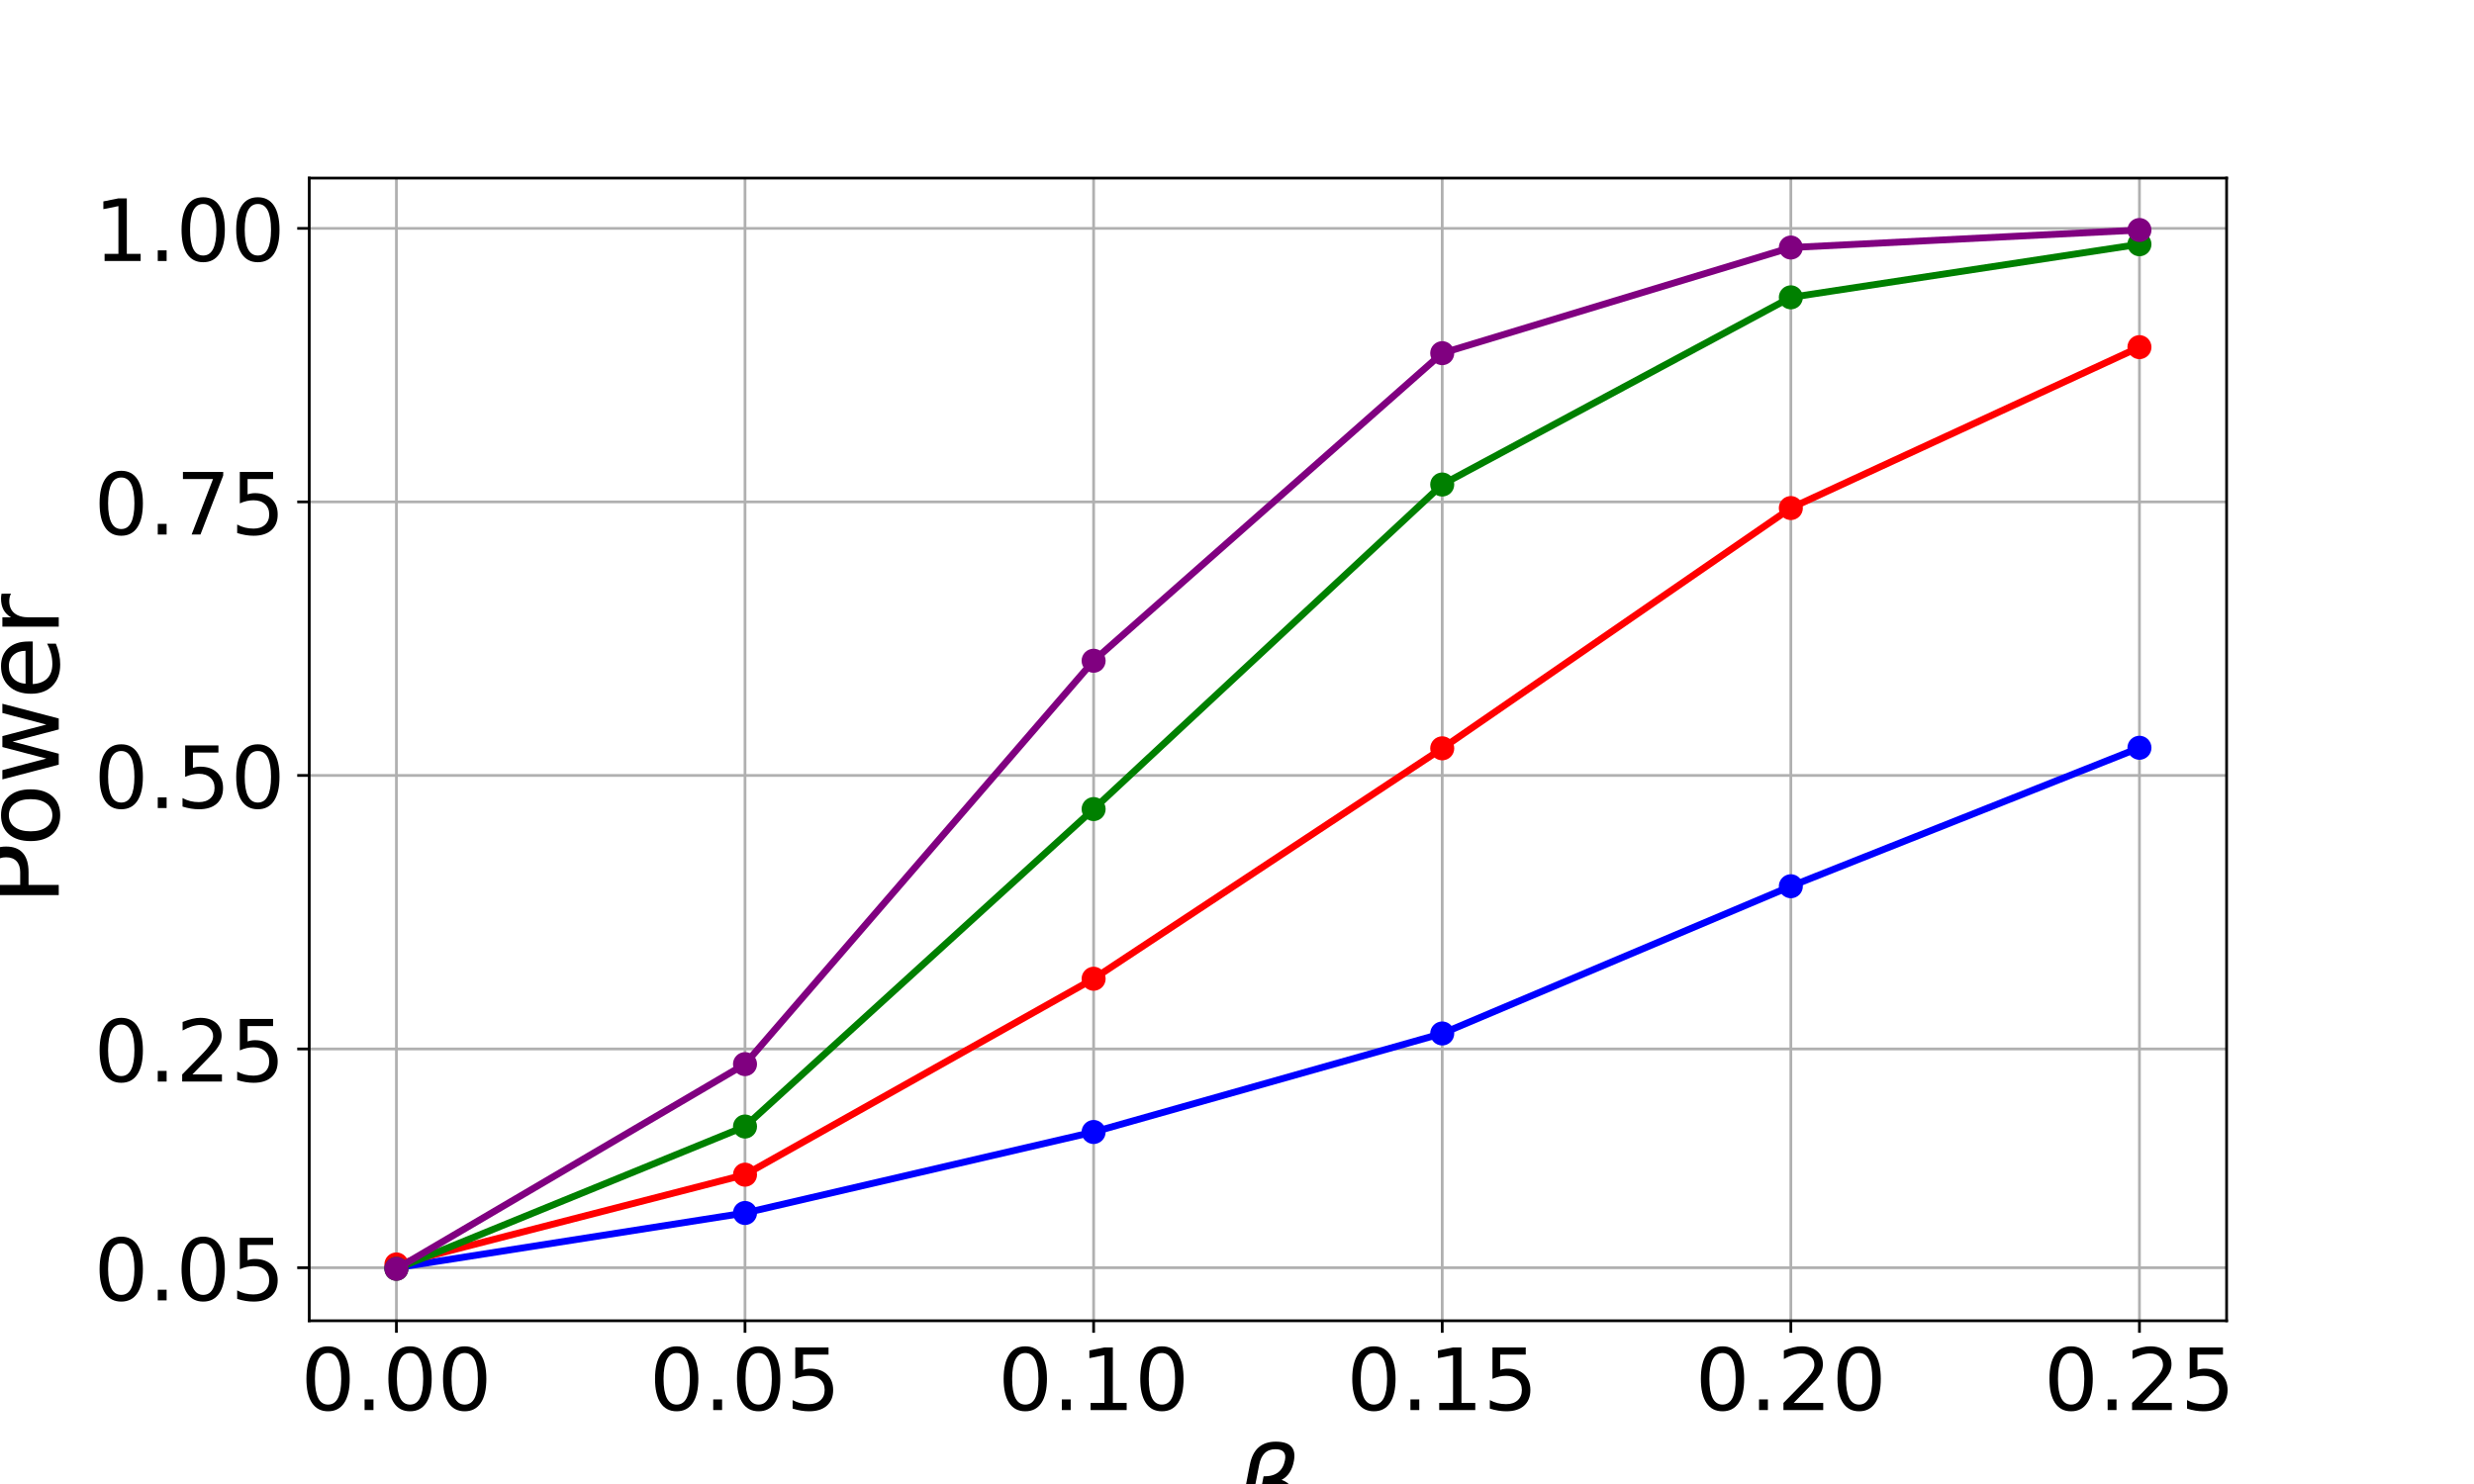
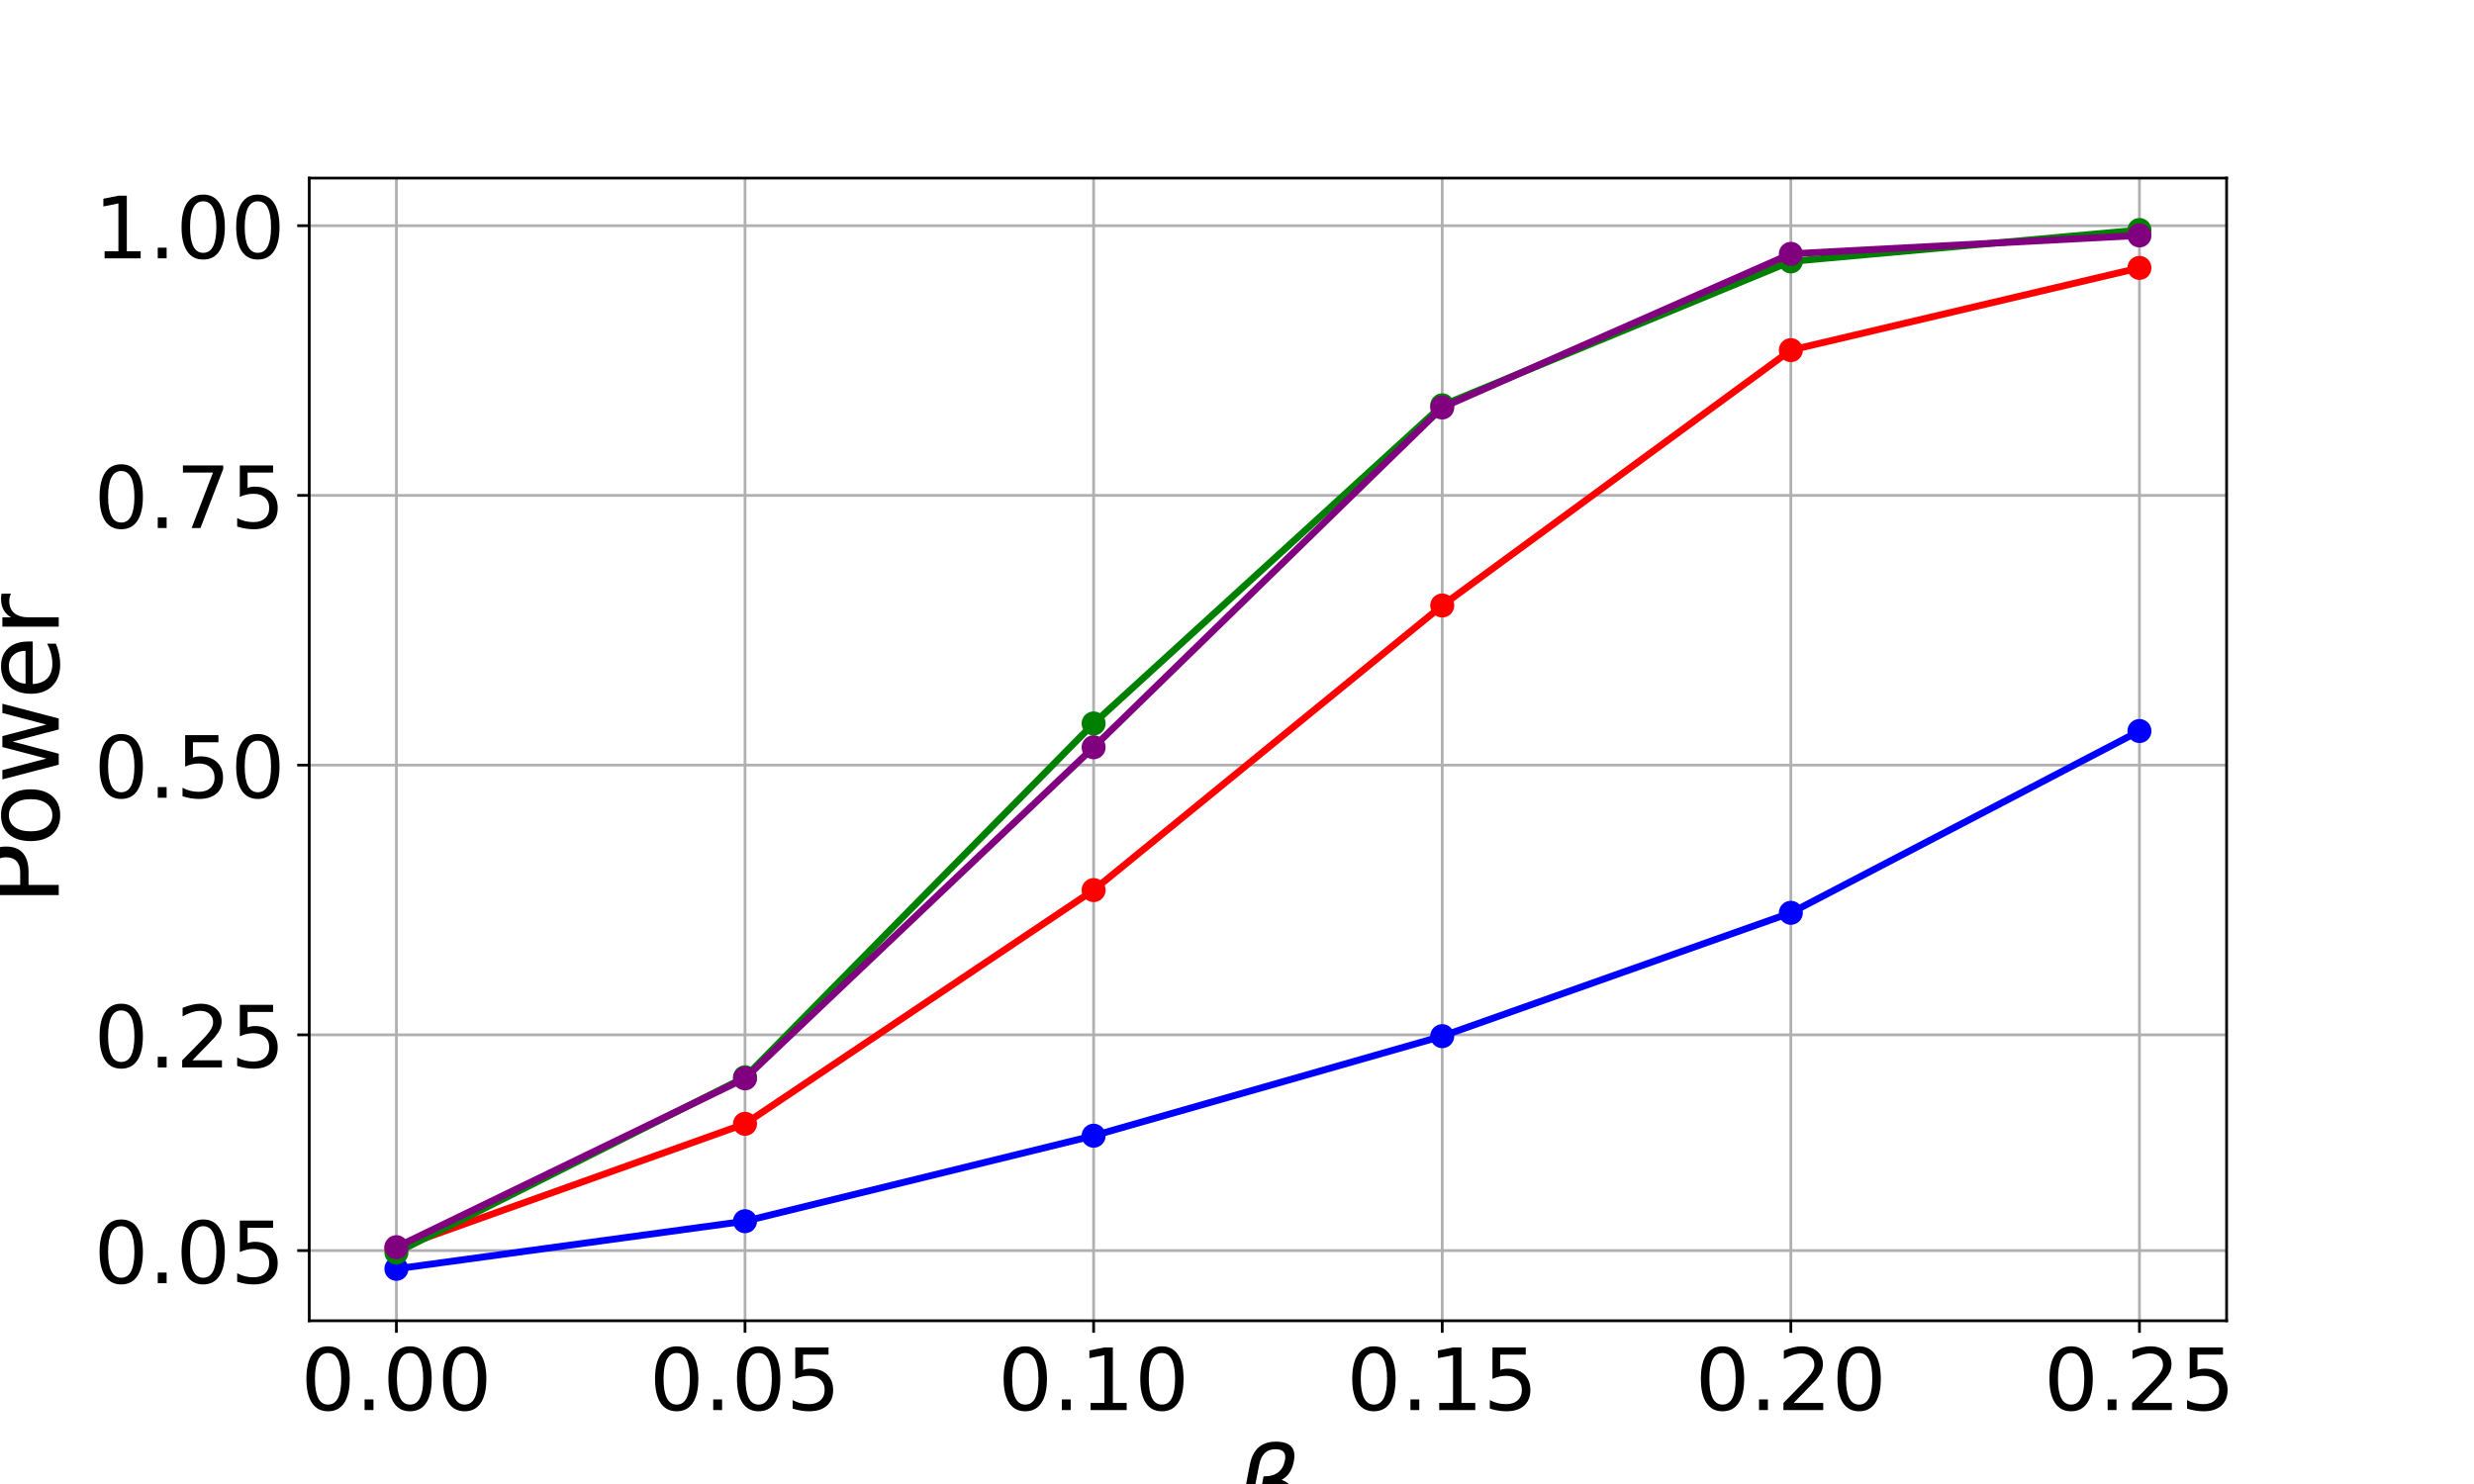
<svg xmlns="http://www.w3.org/2000/svg" xmlns:xlink="http://www.w3.org/1999/xlink" width="720pt" height="432pt" viewBox="0 0 720 432" version="1.1">
  <defs>
    <style type="text/css">*{stroke-linejoin: round; stroke-linecap: butt}</style>
  </defs>
  <g id="figure_1">
    <g id="patch_1">
      <path d="M 0 432  L 720 432  L 720 0  L 0 0  z " style="fill: #ffffff" />
    </g>
    <g id="axes_1">
      <g id="patch_2">
        <path d="M 90 384.48  L 648 384.48  L 648 51.84  L 90 51.84  z " style="fill: #ffffff" />
      </g>
      <g id="matplotlib.axis_1">
        <g id="xtick_1">
          <g id="line2d_1">
-             <path d="M 115.364 384.48  L 115.364 51.84  " clip-path="url(#p849d533b77)" style="fill: none; stroke: #b0b0b0; stroke-width: 0.8; stroke-linecap: square" />
+             <path d="M 115.364 384.48  L 115.364 51.84  " clip-path="url(#p3fae230140)" style="fill: none; stroke: #b0b0b0; stroke-width: 0.8; stroke-linecap: square" />
          </g>
          <g id="line2d_2">
            <defs>
-               <path id="mc0285fbbf4" d="M 0 0  L 0 3.5  " style="stroke: #000000; stroke-width: 0.8" />
+               <path id="mbd72d77791" d="M 0 0  L 0 3.5  " style="stroke: #000000; stroke-width: 0.8" />
            </defs>
            <g>
-               <use xlink:href="#mc0285fbbf4" x="115.364" y="384.48" style="stroke: #000000; stroke-width: 0.8" />
+               <use xlink:href="#mbd72d77791" x="115.364" y="384.48" style="stroke: #000000; stroke-width: 0.8" />
            </g>
          </g>
          <g id="text_1">
            <g transform="translate(87.5316 410.4761) scale(0.25 -0.25)">
              <defs>
                <path id="DejaVuSans-30" d="M 2034 4250  Q 1547 4250 1301 3770  Q 1056 3291 1056 2328  Q 1056 1369 1301 889  Q 1547 409 2034 409  Q 2525 409 2770 889  Q 3016 1369 3016 2328  Q 3016 3291 2770 3770  Q 2525 4250 2034 4250  z M 2034 4750  Q 2819 4750 3233 4129  Q 3647 3509 3647 2328  Q 3647 1150 3233 529  Q 2819 -91 2034 -91  Q 1250 -91 836 529  Q 422 1150 422 2328  Q 422 3509 836 4129  Q 1250 4750 2034 4750  z " transform="scale(0.015625)" />
                <path id="DejaVuSans-2e" d="M 684 794  L 1344 794  L 1344 0  L 684 0  L 684 794  z " transform="scale(0.015625)" />
              </defs>
              <use xlink:href="#DejaVuSans-30" />
              <use xlink:href="#DejaVuSans-2e" x="63.623" />
              <use xlink:href="#DejaVuSans-30" x="95.41" />
              <use xlink:href="#DejaVuSans-30" x="159.033" />
            </g>
          </g>
        </g>
        <g id="xtick_2">
          <g id="line2d_3">
-             <path d="M 216.818 384.48  L 216.818 51.84  " clip-path="url(#p849d533b77)" style="fill: none; stroke: #b0b0b0; stroke-width: 0.8; stroke-linecap: square" />
+             <path d="M 216.818 384.48  L 216.818 51.84  " clip-path="url(#p3fae230140)" style="fill: none; stroke: #b0b0b0; stroke-width: 0.8; stroke-linecap: square" />
          </g>
          <g id="line2d_4">
            <g>
-               <use xlink:href="#mc0285fbbf4" x="216.818" y="384.48" style="stroke: #000000; stroke-width: 0.8" />
+               <use xlink:href="#mbd72d77791" x="216.818" y="384.48" style="stroke: #000000; stroke-width: 0.8" />
            </g>
          </g>
          <g id="text_2">
            <g transform="translate(188.9862 410.4761) scale(0.25 -0.25)">
              <defs>
                <path id="DejaVuSans-35" d="M 691 4666  L 3169 4666  L 3169 4134  L 1269 4134  L 1269 2991  Q 1406 3038 1543 3061  Q 1681 3084 1819 3084  Q 2600 3084 3056 2656  Q 3513 2228 3513 1497  Q 3513 744 3044 326  Q 2575 -91 1722 -91  Q 1428 -91 1123 -41  Q 819 9 494 109  L 494 744  Q 775 591 1075 516  Q 1375 441 1709 441  Q 2250 441 2565 725  Q 2881 1009 2881 1497  Q 2881 1984 2565 2268  Q 2250 2553 1709 2553  Q 1456 2553 1204 2497  Q 953 2441 691 2322  L 691 4666  z " transform="scale(0.015625)" />
              </defs>
              <use xlink:href="#DejaVuSans-30" />
              <use xlink:href="#DejaVuSans-2e" x="63.623" />
              <use xlink:href="#DejaVuSans-30" x="95.41" />
              <use xlink:href="#DejaVuSans-35" x="159.033" />
            </g>
          </g>
        </g>
        <g id="xtick_3">
          <g id="line2d_5">
-             <path d="M 318.273 384.48  L 318.273 51.84  " clip-path="url(#p849d533b77)" style="fill: none; stroke: #b0b0b0; stroke-width: 0.8; stroke-linecap: square" />
+             <path d="M 318.273 384.48  L 318.273 51.84  " clip-path="url(#p3fae230140)" style="fill: none; stroke: #b0b0b0; stroke-width: 0.8; stroke-linecap: square" />
          </g>
          <g id="line2d_6">
            <g>
-               <use xlink:href="#mc0285fbbf4" x="318.273" y="384.48" style="stroke: #000000; stroke-width: 0.8" />
+               <use xlink:href="#mbd72d77791" x="318.273" y="384.48" style="stroke: #000000; stroke-width: 0.8" />
            </g>
          </g>
          <g id="text_3">
            <g transform="translate(290.4407 410.4761) scale(0.25 -0.25)">
              <defs>
                <path id="DejaVuSans-31" d="M 794 531  L 1825 531  L 1825 4091  L 703 3866  L 703 4441  L 1819 4666  L 2450 4666  L 2450 531  L 3481 531  L 3481 0  L 794 0  L 794 531  z " transform="scale(0.015625)" />
              </defs>
              <use xlink:href="#DejaVuSans-30" />
              <use xlink:href="#DejaVuSans-2e" x="63.623" />
              <use xlink:href="#DejaVuSans-31" x="95.41" />
              <use xlink:href="#DejaVuSans-30" x="159.033" />
            </g>
          </g>
        </g>
        <g id="xtick_4">
          <g id="line2d_7">
-             <path d="M 419.727 384.48  L 419.727 51.84  " clip-path="url(#p849d533b77)" style="fill: none; stroke: #b0b0b0; stroke-width: 0.8; stroke-linecap: square" />
+             <path d="M 419.727 384.48  L 419.727 51.84  " clip-path="url(#p3fae230140)" style="fill: none; stroke: #b0b0b0; stroke-width: 0.8; stroke-linecap: square" />
          </g>
          <g id="line2d_8">
            <g>
-               <use xlink:href="#mc0285fbbf4" x="419.727" y="384.48" style="stroke: #000000; stroke-width: 0.8" />
+               <use xlink:href="#mbd72d77791" x="419.727" y="384.48" style="stroke: #000000; stroke-width: 0.8" />
            </g>
          </g>
          <g id="text_4">
            <g transform="translate(391.8952 410.4761) scale(0.25 -0.25)">
              <use xlink:href="#DejaVuSans-30" />
              <use xlink:href="#DejaVuSans-2e" x="63.623" />
              <use xlink:href="#DejaVuSans-31" x="95.41" />
              <use xlink:href="#DejaVuSans-35" x="159.033" />
            </g>
          </g>
        </g>
        <g id="xtick_5">
          <g id="line2d_9">
-             <path d="M 521.182 384.48  L 521.182 51.84  " clip-path="url(#p849d533b77)" style="fill: none; stroke: #b0b0b0; stroke-width: 0.8; stroke-linecap: square" />
+             <path d="M 521.182 384.48  L 521.182 51.84  " clip-path="url(#p3fae230140)" style="fill: none; stroke: #b0b0b0; stroke-width: 0.8; stroke-linecap: square" />
          </g>
          <g id="line2d_10">
            <g>
-               <use xlink:href="#mc0285fbbf4" x="521.182" y="384.48" style="stroke: #000000; stroke-width: 0.8" />
+               <use xlink:href="#mbd72d77791" x="521.182" y="384.48" style="stroke: #000000; stroke-width: 0.8" />
            </g>
          </g>
          <g id="text_5">
            <g transform="translate(493.3498 410.4761) scale(0.25 -0.25)">
              <defs>
                <path id="DejaVuSans-32" d="M 1228 531  L 3431 531  L 3431 0  L 469 0  L 469 531  Q 828 903 1448 1529  Q 2069 2156 2228 2338  Q 2531 2678 2651 2914  Q 2772 3150 2772 3378  Q 2772 3750 2511 3984  Q 2250 4219 1831 4219  Q 1534 4219 1204 4116  Q 875 4013 500 3803  L 500 4441  Q 881 4594 1212 4672  Q 1544 4750 1819 4750  Q 2544 4750 2975 4387  Q 3406 4025 3406 3419  Q 3406 3131 3298 2873  Q 3191 2616 2906 2266  Q 2828 2175 2409 1742  Q 1991 1309 1228 531  z " transform="scale(0.015625)" />
              </defs>
              <use xlink:href="#DejaVuSans-30" />
              <use xlink:href="#DejaVuSans-2e" x="63.623" />
              <use xlink:href="#DejaVuSans-32" x="95.41" />
              <use xlink:href="#DejaVuSans-30" x="159.033" />
            </g>
          </g>
        </g>
        <g id="xtick_6">
          <g id="line2d_11">
-             <path d="M 622.636 384.48  L 622.636 51.84  " clip-path="url(#p849d533b77)" style="fill: none; stroke: #b0b0b0; stroke-width: 0.8; stroke-linecap: square" />
+             <path d="M 622.636 384.48  L 622.636 51.84  " clip-path="url(#p3fae230140)" style="fill: none; stroke: #b0b0b0; stroke-width: 0.8; stroke-linecap: square" />
          </g>
          <g id="line2d_12">
            <g>
-               <use xlink:href="#mc0285fbbf4" x="622.636" y="384.48" style="stroke: #000000; stroke-width: 0.8" />
+               <use xlink:href="#mbd72d77791" x="622.636" y="384.48" style="stroke: #000000; stroke-width: 0.8" />
            </g>
          </g>
          <g id="text_6">
            <g transform="translate(594.8043 410.4761) scale(0.25 -0.25)">
              <use xlink:href="#DejaVuSans-30" />
              <use xlink:href="#DejaVuSans-2e" x="63.623" />
              <use xlink:href="#DejaVuSans-32" x="95.41" />
              <use xlink:href="#DejaVuSans-35" x="159.033" />
            </g>
          </g>
        </g>
        <g id="text_7">
          <g transform="translate(359.4 442.7753) scale(0.3 -0.3)">
            <defs>
              <path id="DejaVuSans-Oblique-3b2" d="M 872 216  L 572 -1331  L -6 -1331  L 928 3478  Q 1206 4903 2538 4903  Q 3888 4903 3659 3700  Q 3503 2844 2894 2531  Q 3713 2250 3553 1416  Q 3272 -69 1759 -66  Q 1097 -63 872 216  z M 1019 966  Q 1259 422 1875 425  Q 2775 425 2966 1406  Q 3138 2288 1675 2219  L 1778 2750  Q 2909 2731 3106 3750  Q 3241 4438 2509 4434  Q 1691 4434 1503 3459  L 1019 966  z " transform="scale(0.015625)" />
            </defs>
            <use xlink:href="#DejaVuSans-Oblique-3b2" transform="translate(0 0.390625)" />
          </g>
        </g>
      </g>
      <g id="matplotlib.axis_2">
        <g id="ytick_1">
          <g id="line2d_13">
-             <path d="M 90 305.351  L 648 305.351  " clip-path="url(#p849d533b77)" style="fill: none; stroke: #b0b0b0; stroke-width: 0.8; stroke-linecap: square" />
+             <path d="M 90 301.241  L 648 301.241  " clip-path="url(#p3fae230140)" style="fill: none; stroke: #b0b0b0; stroke-width: 0.8; stroke-linecap: square" />
          </g>
          <g id="line2d_14">
            <defs>
-               <path id="m8cb655cfde" d="M 0 0  L -3.5 0  " style="stroke: #000000; stroke-width: 0.8" />
+               <path id="m1e10a8270d" d="M 0 0  L -3.5 0  " style="stroke: #000000; stroke-width: 0.8" />
            </defs>
            <g>
-               <use xlink:href="#m8cb655cfde" x="90" y="305.351" style="stroke: #000000; stroke-width: 0.8" />
+               <use xlink:href="#m1e10a8270d" x="90" y="301.241" style="stroke: #000000; stroke-width: 0.8" />
            </g>
          </g>
          <g id="text_8">
-             <g transform="translate(27.33594 314.849) scale(0.25 -0.25)">
+             <g transform="translate(27.33594 310.7393) scale(0.25 -0.25)">
              <use xlink:href="#DejaVuSans-30" />
              <use xlink:href="#DejaVuSans-2e" x="63.623" />
              <use xlink:href="#DejaVuSans-32" x="95.41" />
              <use xlink:href="#DejaVuSans-35" x="159.033" />
            </g>
          </g>
        </g>
        <g id="ytick_2">
          <g id="line2d_15">
-             <path d="M 90 225.728  L 648 225.728  " clip-path="url(#p849d533b77)" style="fill: none; stroke: #b0b0b0; stroke-width: 0.8; stroke-linecap: square" />
+             <path d="M 90 222.727  L 648 222.727  " clip-path="url(#p3fae230140)" style="fill: none; stroke: #b0b0b0; stroke-width: 0.8; stroke-linecap: square" />
          </g>
          <g id="line2d_16">
            <g>
-               <use xlink:href="#m8cb655cfde" x="90" y="225.728" style="stroke: #000000; stroke-width: 0.8" />
+               <use xlink:href="#m1e10a8270d" x="90" y="222.727" style="stroke: #000000; stroke-width: 0.8" />
            </g>
          </g>
          <g id="text_9">
-             <g transform="translate(27.33594 235.226) scale(0.25 -0.25)">
+             <g transform="translate(27.33594 232.2255) scale(0.25 -0.25)">
              <use xlink:href="#DejaVuSans-30" />
              <use xlink:href="#DejaVuSans-2e" x="63.623" />
              <use xlink:href="#DejaVuSans-35" x="95.41" />
              <use xlink:href="#DejaVuSans-30" x="159.033" />
            </g>
          </g>
        </g>
        <g id="ytick_3">
          <g id="line2d_17">
-             <path d="M 90 146.105  L 648 146.105  " clip-path="url(#p849d533b77)" style="fill: none; stroke: #b0b0b0; stroke-width: 0.8; stroke-linecap: square" />
+             <path d="M 90 144.214  L 648 144.214  " clip-path="url(#p3fae230140)" style="fill: none; stroke: #b0b0b0; stroke-width: 0.8; stroke-linecap: square" />
          </g>
          <g id="line2d_18">
            <g>
-               <use xlink:href="#m8cb655cfde" x="90" y="146.105" style="stroke: #000000; stroke-width: 0.8" />
+               <use xlink:href="#m1e10a8270d" x="90" y="144.214" style="stroke: #000000; stroke-width: 0.8" />
            </g>
          </g>
          <g id="text_10">
-             <g transform="translate(27.33594 155.603) scale(0.25 -0.25)">
+             <g transform="translate(27.33594 153.7118) scale(0.25 -0.25)">
              <defs>
                <path id="DejaVuSans-37" d="M 525 4666  L 3525 4666  L 3525 4397  L 1831 0  L 1172 0  L 2766 4134  L 525 4134  L 525 4666  z " transform="scale(0.015625)" />
              </defs>
              <use xlink:href="#DejaVuSans-30" />
              <use xlink:href="#DejaVuSans-2e" x="63.623" />
              <use xlink:href="#DejaVuSans-37" x="95.41" />
              <use xlink:href="#DejaVuSans-35" x="159.033" />
            </g>
          </g>
        </g>
        <g id="ytick_4">
          <g id="line2d_19">
-             <path d="M 90 66.482  L 648 66.482  " clip-path="url(#p849d533b77)" style="fill: none; stroke: #b0b0b0; stroke-width: 0.8; stroke-linecap: square" />
+             <path d="M 90 65.7  L 648 65.7  " clip-path="url(#p3fae230140)" style="fill: none; stroke: #b0b0b0; stroke-width: 0.8; stroke-linecap: square" />
          </g>
          <g id="line2d_20">
            <g>
-               <use xlink:href="#m8cb655cfde" x="90" y="66.482" style="stroke: #000000; stroke-width: 0.8" />
+               <use xlink:href="#m1e10a8270d" x="90" y="65.7" style="stroke: #000000; stroke-width: 0.8" />
            </g>
          </g>
          <g id="text_11">
-             <g transform="translate(27.33594 75.98007) scale(0.25 -0.25)">
+             <g transform="translate(27.33594 75.19805) scale(0.25 -0.25)">
              <use xlink:href="#DejaVuSans-31" />
              <use xlink:href="#DejaVuSans-2e" x="63.623" />
              <use xlink:href="#DejaVuSans-30" x="95.41" />
              <use xlink:href="#DejaVuSans-30" x="159.033" />
            </g>
          </g>
        </g>
        <g id="ytick_5">
          <g id="line2d_21">
-             <path d="M 90 369.049  L 648 369.049  " clip-path="url(#p849d533b77)" style="fill: none; stroke: #b0b0b0; stroke-width: 0.8; stroke-linecap: square" />
+             <path d="M 90 364.052  L 648 364.052  " clip-path="url(#p3fae230140)" style="fill: none; stroke: #b0b0b0; stroke-width: 0.8; stroke-linecap: square" />
          </g>
          <g id="line2d_22">
            <g>
-               <use xlink:href="#m8cb655cfde" x="90" y="369.049" style="stroke: #000000; stroke-width: 0.8" />
+               <use xlink:href="#m1e10a8270d" x="90" y="364.052" style="stroke: #000000; stroke-width: 0.8" />
            </g>
          </g>
          <g id="text_12">
-             <g transform="translate(27.33594 378.5474) scale(0.25 -0.25)">
+             <g transform="translate(27.33594 373.5503) scale(0.25 -0.25)">
              <use xlink:href="#DejaVuSans-30" />
              <use xlink:href="#DejaVuSans-2e" x="63.623" />
              <use xlink:href="#DejaVuSans-30" x="95.41" />
              <use xlink:href="#DejaVuSans-35" x="159.033" />
            </g>
          </g>
        </g>
        <g id="text_13">
          <g transform="translate(17.09688 263.5022) rotate(-90) scale(0.3 -0.3)">
            <defs>
              <path id="DejaVuSans-50" d="M 1259 4147  L 1259 2394  L 2053 2394  Q 2494 2394 2734 2622  Q 2975 2850 2975 3272  Q 2975 3691 2734 3919  Q 2494 4147 2053 4147  L 1259 4147  z M 628 4666  L 2053 4666  Q 2838 4666 3239 4311  Q 3641 3956 3641 3272  Q 3641 2581 3239 2228  Q 2838 1875 2053 1875  L 1259 1875  L 1259 0  L 628 0  L 628 4666  z " transform="scale(0.015625)" />
              <path id="DejaVuSans-6f" d="M 1959 3097  Q 1497 3097 1228 2736  Q 959 2375 959 1747  Q 959 1119 1226 758  Q 1494 397 1959 397  Q 2419 397 2687 759  Q 2956 1122 2956 1747  Q 2956 2369 2687 2733  Q 2419 3097 1959 3097  z M 1959 3584  Q 2709 3584 3137 3096  Q 3566 2609 3566 1747  Q 3566 888 3137 398  Q 2709 -91 1959 -91  Q 1206 -91 779 398  Q 353 888 353 1747  Q 353 2609 779 3096  Q 1206 3584 1959 3584  z " transform="scale(0.015625)" />
              <path id="DejaVuSans-77" d="M 269 3500  L 844 3500  L 1563 769  L 2278 3500  L 2956 3500  L 3675 769  L 4391 3500  L 4966 3500  L 4050 0  L 3372 0  L 2619 2869  L 1863 0  L 1184 0  L 269 3500  z " transform="scale(0.015625)" />
              <path id="DejaVuSans-65" d="M 3597 1894  L 3597 1613  L 953 1613  Q 991 1019 1311 708  Q 1631 397 2203 397  Q 2534 397 2845 478  Q 3156 559 3463 722  L 3463 178  Q 3153 47 2828 -22  Q 2503 -91 2169 -91  Q 1331 -91 842 396  Q 353 884 353 1716  Q 353 2575 817 3079  Q 1281 3584 2069 3584  Q 2775 3584 3186 3129  Q 3597 2675 3597 1894  z M 3022 2063  Q 3016 2534 2758 2815  Q 2500 3097 2075 3097  Q 1594 3097 1305 2825  Q 1016 2553 972 2059  L 3022 2063  z " transform="scale(0.015625)" />
              <path id="DejaVuSans-72" d="M 2631 2963  Q 2534 3019 2420 3045  Q 2306 3072 2169 3072  Q 1681 3072 1420 2755  Q 1159 2438 1159 1844  L 1159 0  L 581 0  L 581 3500  L 1159 3500  L 1159 2956  Q 1341 3275 1631 3429  Q 1922 3584 2338 3584  Q 2397 3584 2469 3576  Q 2541 3569 2628 3553  L 2631 2963  z " transform="scale(0.015625)" />
            </defs>
            <use xlink:href="#DejaVuSans-50" />
            <use xlink:href="#DejaVuSans-6f" x="56.678" />
            <use xlink:href="#DejaVuSans-77" x="117.859" />
            <use xlink:href="#DejaVuSans-65" x="199.646" />
            <use xlink:href="#DejaVuSans-72" x="261.17" />
          </g>
        </g>
      </g>
      <g id="line2d_23">
-         <path d="M 115.364 369.041  L 216.818 353.109  L 318.273 329.529  L 419.727 300.85  L 521.182 257.991  L 622.636 217.682  " clip-path="url(#p849d533b77)" style="fill: none; stroke: #0000ff; stroke-width: 2; stroke-linecap: square" />
+         <path d="M 115.364 369.36  L 216.818 355.5  L 318.273 330.615  L 419.727 301.635  L 521.182 265.725  L 622.636 212.805  " clip-path="url(#p3fae230140)" style="fill: none; stroke: #0000ff; stroke-width: 2; stroke-linecap: square" />
        <defs>
-           <path id="m6a2e5d8bb1" d="M 0 3  C 0.796 3 1.559 2.684 2.121 2.121  C 2.684 1.559 3 0.796 3 0  C 3 -0.796 2.684 -1.559 2.121 -2.121  C 1.559 -2.684 0.796 -3 0 -3  C -0.796 -3 -1.559 -2.684 -2.121 -2.121  C -2.684 -1.559 -3 -0.796 -3 0  C -3 0.796 -2.684 1.559 -2.121 2.121  C -1.559 2.684 -0.796 3 0 3  z " style="stroke: #0000ff" />
+           <path id="m5dfeb1e8ca" d="M 0 3  C 0.796 3 1.559 2.684 2.121 2.121  C 2.684 1.559 3 0.796 3 0  C 3 -0.796 2.684 -1.559 2.121 -2.121  C 1.559 -2.684 0.796 -3 0 -3  C -0.796 -3 -1.559 -2.684 -2.121 -2.121  C -2.684 -1.559 -3 -0.796 -3 0  C -3 0.796 -2.684 1.559 -2.121 2.121  C -1.559 2.684 -0.796 3 0 3  z " style="stroke: #0000ff" />
        </defs>
-         <g clip-path="url(#p849d533b77)">
-           <use xlink:href="#m6a2e5d8bb1" x="115.364" y="369.041" style="fill: #0000ff; stroke: #0000ff" />
-           <use xlink:href="#m6a2e5d8bb1" x="216.818" y="353.109" style="fill: #0000ff; stroke: #0000ff" />
-           <use xlink:href="#m6a2e5d8bb1" x="318.273" y="329.529" style="fill: #0000ff; stroke: #0000ff" />
-           <use xlink:href="#m6a2e5d8bb1" x="419.727" y="300.85" style="fill: #0000ff; stroke: #0000ff" />
-           <use xlink:href="#m6a2e5d8bb1" x="521.182" y="257.991" style="fill: #0000ff; stroke: #0000ff" />
-           <use xlink:href="#m6a2e5d8bb1" x="622.636" y="217.682" style="fill: #0000ff; stroke: #0000ff" />
+         <g clip-path="url(#p3fae230140)">
+           <use xlink:href="#m5dfeb1e8ca" x="115.364" y="369.36" style="fill: #0000ff; stroke: #0000ff" />
+           <use xlink:href="#m5dfeb1e8ca" x="216.818" y="355.5" style="fill: #0000ff; stroke: #0000ff" />
+           <use xlink:href="#m5dfeb1e8ca" x="318.273" y="330.615" style="fill: #0000ff; stroke: #0000ff" />
+           <use xlink:href="#m5dfeb1e8ca" x="419.727" y="301.635" style="fill: #0000ff; stroke: #0000ff" />
+           <use xlink:href="#m5dfeb1e8ca" x="521.182" y="265.725" style="fill: #0000ff; stroke: #0000ff" />
+           <use xlink:href="#m5dfeb1e8ca" x="622.636" y="212.805" style="fill: #0000ff; stroke: #0000ff" />
        </g>
      </g>
      <g id="line2d_24">
-         <path d="M 115.364 368.085  L 216.818 341.956  L 318.273 284.917  L 419.727 217.841  L 521.182 147.897  L 622.636 101.056  " clip-path="url(#p849d533b77)" style="fill: none; stroke: #ff0000; stroke-width: 2; stroke-linecap: square" />
+         <path d="M 115.364 363.375  L 216.818 327.15  L 318.273 259.11  L 419.727 176.265  L 521.182 101.925  L 622.636 77.985  " clip-path="url(#p3fae230140)" style="fill: none; stroke: #ff0000; stroke-width: 2; stroke-linecap: square" />
        <defs>
-           <path id="m07da7f5d42" d="M 0 3  C 0.796 3 1.559 2.684 2.121 2.121  C 2.684 1.559 3 0.796 3 0  C 3 -0.796 2.684 -1.559 2.121 -2.121  C 1.559 -2.684 0.796 -3 0 -3  C -0.796 -3 -1.559 -2.684 -2.121 -2.121  C -2.684 -1.559 -3 -0.796 -3 0  C -3 0.796 -2.684 1.559 -2.121 2.121  C -1.559 2.684 -0.796 3 0 3  z " style="stroke: #ff0000" />
+           <path id="m08a45a45ce" d="M 0 3  C 0.796 3 1.559 2.684 2.121 2.121  C 2.684 1.559 3 0.796 3 0  C 3 -0.796 2.684 -1.559 2.121 -2.121  C 1.559 -2.684 0.796 -3 0 -3  C -0.796 -3 -1.559 -2.684 -2.121 -2.121  C -2.684 -1.559 -3 -0.796 -3 0  C -3 0.796 -2.684 1.559 -2.121 2.121  C -1.559 2.684 -0.796 3 0 3  z " style="stroke: #ff0000" />
        </defs>
-         <g clip-path="url(#p849d533b77)">
-           <use xlink:href="#m07da7f5d42" x="115.364" y="368.085" style="fill: #ff0000; stroke: #ff0000" />
-           <use xlink:href="#m07da7f5d42" x="216.818" y="341.956" style="fill: #ff0000; stroke: #ff0000" />
-           <use xlink:href="#m07da7f5d42" x="318.273" y="284.917" style="fill: #ff0000; stroke: #ff0000" />
-           <use xlink:href="#m07da7f5d42" x="419.727" y="217.841" style="fill: #ff0000; stroke: #ff0000" />
-           <use xlink:href="#m07da7f5d42" x="521.182" y="147.897" style="fill: #ff0000; stroke: #ff0000" />
-           <use xlink:href="#m07da7f5d42" x="622.636" y="101.056" style="fill: #ff0000; stroke: #ff0000" />
+         <g clip-path="url(#p3fae230140)">
+           <use xlink:href="#m08a45a45ce" x="115.364" y="363.375" style="fill: #ff0000; stroke: #ff0000" />
+           <use xlink:href="#m08a45a45ce" x="216.818" y="327.15" style="fill: #ff0000; stroke: #ff0000" />
+           <use xlink:href="#m08a45a45ce" x="318.273" y="259.11" style="fill: #ff0000; stroke: #ff0000" />
+           <use xlink:href="#m08a45a45ce" x="419.727" y="176.265" style="fill: #ff0000; stroke: #ff0000" />
+           <use xlink:href="#m08a45a45ce" x="521.182" y="101.925" style="fill: #ff0000; stroke: #ff0000" />
+           <use xlink:href="#m08a45a45ce" x="622.636" y="77.985" style="fill: #ff0000; stroke: #ff0000" />
        </g>
      </g>
      <g id="line2d_25">
-         <path d="M 115.364 369.36  L 216.818 327.935  L 318.273 235.526  L 419.727 141.046  L 521.182 86.557  L 622.636 71.102  " clip-path="url(#p849d533b77)" style="fill: none; stroke: #008000; stroke-width: 2; stroke-linecap: square" />
+         <path d="M 115.364 364.635  L 216.818 313.605  L 318.273 210.6  L 419.727 117.99  L 521.182 76.095  L 622.636 66.96  " clip-path="url(#p3fae230140)" style="fill: none; stroke: #008000; stroke-width: 2; stroke-linecap: square" />
        <defs>
-           <path id="m29aa5fcd7f" d="M 0 3  C 0.796 3 1.559 2.684 2.121 2.121  C 2.684 1.559 3 0.796 3 0  C 3 -0.796 2.684 -1.559 2.121 -2.121  C 1.559 -2.684 0.796 -3 0 -3  C -0.796 -3 -1.559 -2.684 -2.121 -2.121  C -2.684 -1.559 -3 -0.796 -3 0  C -3 0.796 -2.684 1.559 -2.121 2.121  C -1.559 2.684 -0.796 3 0 3  z " style="stroke: #008000" />
+           <path id="m2d03e95d2e" d="M 0 3  C 0.796 3 1.559 2.684 2.121 2.121  C 2.684 1.559 3 0.796 3 0  C 3 -0.796 2.684 -1.559 2.121 -2.121  C 1.559 -2.684 0.796 -3 0 -3  C -0.796 -3 -1.559 -2.684 -2.121 -2.121  C -2.684 -1.559 -3 -0.796 -3 0  C -3 0.796 -2.684 1.559 -2.121 2.121  C -1.559 2.684 -0.796 3 0 3  z " style="stroke: #008000" />
        </defs>
-         <g clip-path="url(#p849d533b77)">
-           <use xlink:href="#m29aa5fcd7f" x="115.364" y="369.36" style="fill: #008000; stroke: #008000" />
-           <use xlink:href="#m29aa5fcd7f" x="216.818" y="327.935" style="fill: #008000; stroke: #008000" />
-           <use xlink:href="#m29aa5fcd7f" x="318.273" y="235.526" style="fill: #008000; stroke: #008000" />
-           <use xlink:href="#m29aa5fcd7f" x="419.727" y="141.046" style="fill: #008000; stroke: #008000" />
-           <use xlink:href="#m29aa5fcd7f" x="521.182" y="86.557" style="fill: #008000; stroke: #008000" />
-           <use xlink:href="#m29aa5fcd7f" x="622.636" y="71.102" style="fill: #008000; stroke: #008000" />
+         <g clip-path="url(#p3fae230140)">
+           <use xlink:href="#m2d03e95d2e" x="115.364" y="364.635" style="fill: #008000; stroke: #008000" />
+           <use xlink:href="#m2d03e95d2e" x="216.818" y="313.605" style="fill: #008000; stroke: #008000" />
+           <use xlink:href="#m2d03e95d2e" x="318.273" y="210.6" style="fill: #008000; stroke: #008000" />
+           <use xlink:href="#m2d03e95d2e" x="419.727" y="117.99" style="fill: #008000; stroke: #008000" />
+           <use xlink:href="#m2d03e95d2e" x="521.182" y="76.095" style="fill: #008000; stroke: #008000" />
+           <use xlink:href="#m2d03e95d2e" x="622.636" y="66.96" style="fill: #008000; stroke: #008000" />
        </g>
      </g>
      <g id="line2d_26">
-         <path d="M 115.364 369.36  L 216.818 309.772  L 318.273 192.349  L 419.727 102.808  L 521.182 72.058  L 622.636 66.96  " clip-path="url(#p849d533b77)" style="fill: none; stroke: #800080; stroke-width: 2; stroke-linecap: square" />
+         <path d="M 115.364 363.06  L 216.818 313.92  L 318.273 217.53  L 419.727 118.62  L 521.182 73.89  L 622.636 68.535  " clip-path="url(#p3fae230140)" style="fill: none; stroke: #800080; stroke-width: 2; stroke-linecap: square" />
        <defs>
-           <path id="md725a70d3e" d="M 0 3  C 0.796 3 1.559 2.684 2.121 2.121  C 2.684 1.559 3 0.796 3 0  C 3 -0.796 2.684 -1.559 2.121 -2.121  C 1.559 -2.684 0.796 -3 0 -3  C -0.796 -3 -1.559 -2.684 -2.121 -2.121  C -2.684 -1.559 -3 -0.796 -3 0  C -3 0.796 -2.684 1.559 -2.121 2.121  C -1.559 2.684 -0.796 3 0 3  z " style="stroke: #800080" />
+           <path id="m4c5b2e58c5" d="M 0 3  C 0.796 3 1.559 2.684 2.121 2.121  C 2.684 1.559 3 0.796 3 0  C 3 -0.796 2.684 -1.559 2.121 -2.121  C 1.559 -2.684 0.796 -3 0 -3  C -0.796 -3 -1.559 -2.684 -2.121 -2.121  C -2.684 -1.559 -3 -0.796 -3 0  C -3 0.796 -2.684 1.559 -2.121 2.121  C -1.559 2.684 -0.796 3 0 3  z " style="stroke: #800080" />
        </defs>
-         <g clip-path="url(#p849d533b77)">
-           <use xlink:href="#md725a70d3e" x="115.364" y="369.36" style="fill: #800080; stroke: #800080" />
-           <use xlink:href="#md725a70d3e" x="216.818" y="309.772" style="fill: #800080; stroke: #800080" />
-           <use xlink:href="#md725a70d3e" x="318.273" y="192.349" style="fill: #800080; stroke: #800080" />
-           <use xlink:href="#md725a70d3e" x="419.727" y="102.808" style="fill: #800080; stroke: #800080" />
-           <use xlink:href="#md725a70d3e" x="521.182" y="72.058" style="fill: #800080; stroke: #800080" />
-           <use xlink:href="#md725a70d3e" x="622.636" y="66.96" style="fill: #800080; stroke: #800080" />
+         <g clip-path="url(#p3fae230140)">
+           <use xlink:href="#m4c5b2e58c5" x="115.364" y="363.06" style="fill: #800080; stroke: #800080" />
+           <use xlink:href="#m4c5b2e58c5" x="216.818" y="313.92" style="fill: #800080; stroke: #800080" />
+           <use xlink:href="#m4c5b2e58c5" x="318.273" y="217.53" style="fill: #800080; stroke: #800080" />
+           <use xlink:href="#m4c5b2e58c5" x="419.727" y="118.62" style="fill: #800080; stroke: #800080" />
+           <use xlink:href="#m4c5b2e58c5" x="521.182" y="73.89" style="fill: #800080; stroke: #800080" />
+           <use xlink:href="#m4c5b2e58c5" x="622.636" y="68.535" style="fill: #800080; stroke: #800080" />
        </g>
      </g>
      <g id="patch_3">
        <path d="M 90 384.48  L 90 51.84  " style="fill: none; stroke: #000000; stroke-width: 0.8; stroke-linejoin: miter; stroke-linecap: square" />
      </g>
      <g id="patch_4">
        <path d="M 648 384.48  L 648 51.84  " style="fill: none; stroke: #000000; stroke-width: 0.8; stroke-linejoin: miter; stroke-linecap: square" />
      </g>
      <g id="patch_5">
        <path d="M 90 384.48  L 648 384.48  " style="fill: none; stroke: #000000; stroke-width: 0.8; stroke-linejoin: miter; stroke-linecap: square" />
      </g>
      <g id="patch_6">
        <path d="M 90 51.84  L 648 51.84  " style="fill: none; stroke: #000000; stroke-width: 0.8; stroke-linejoin: miter; stroke-linecap: square" />
      </g>
    </g>
  </g>
  <defs>
-     <clipPath id="p849d533b77">
+     <clipPath id="p3fae230140">
      <rect x="90" y="51.84" width="558" height="332.64" />
    </clipPath>
  </defs>
</svg>
